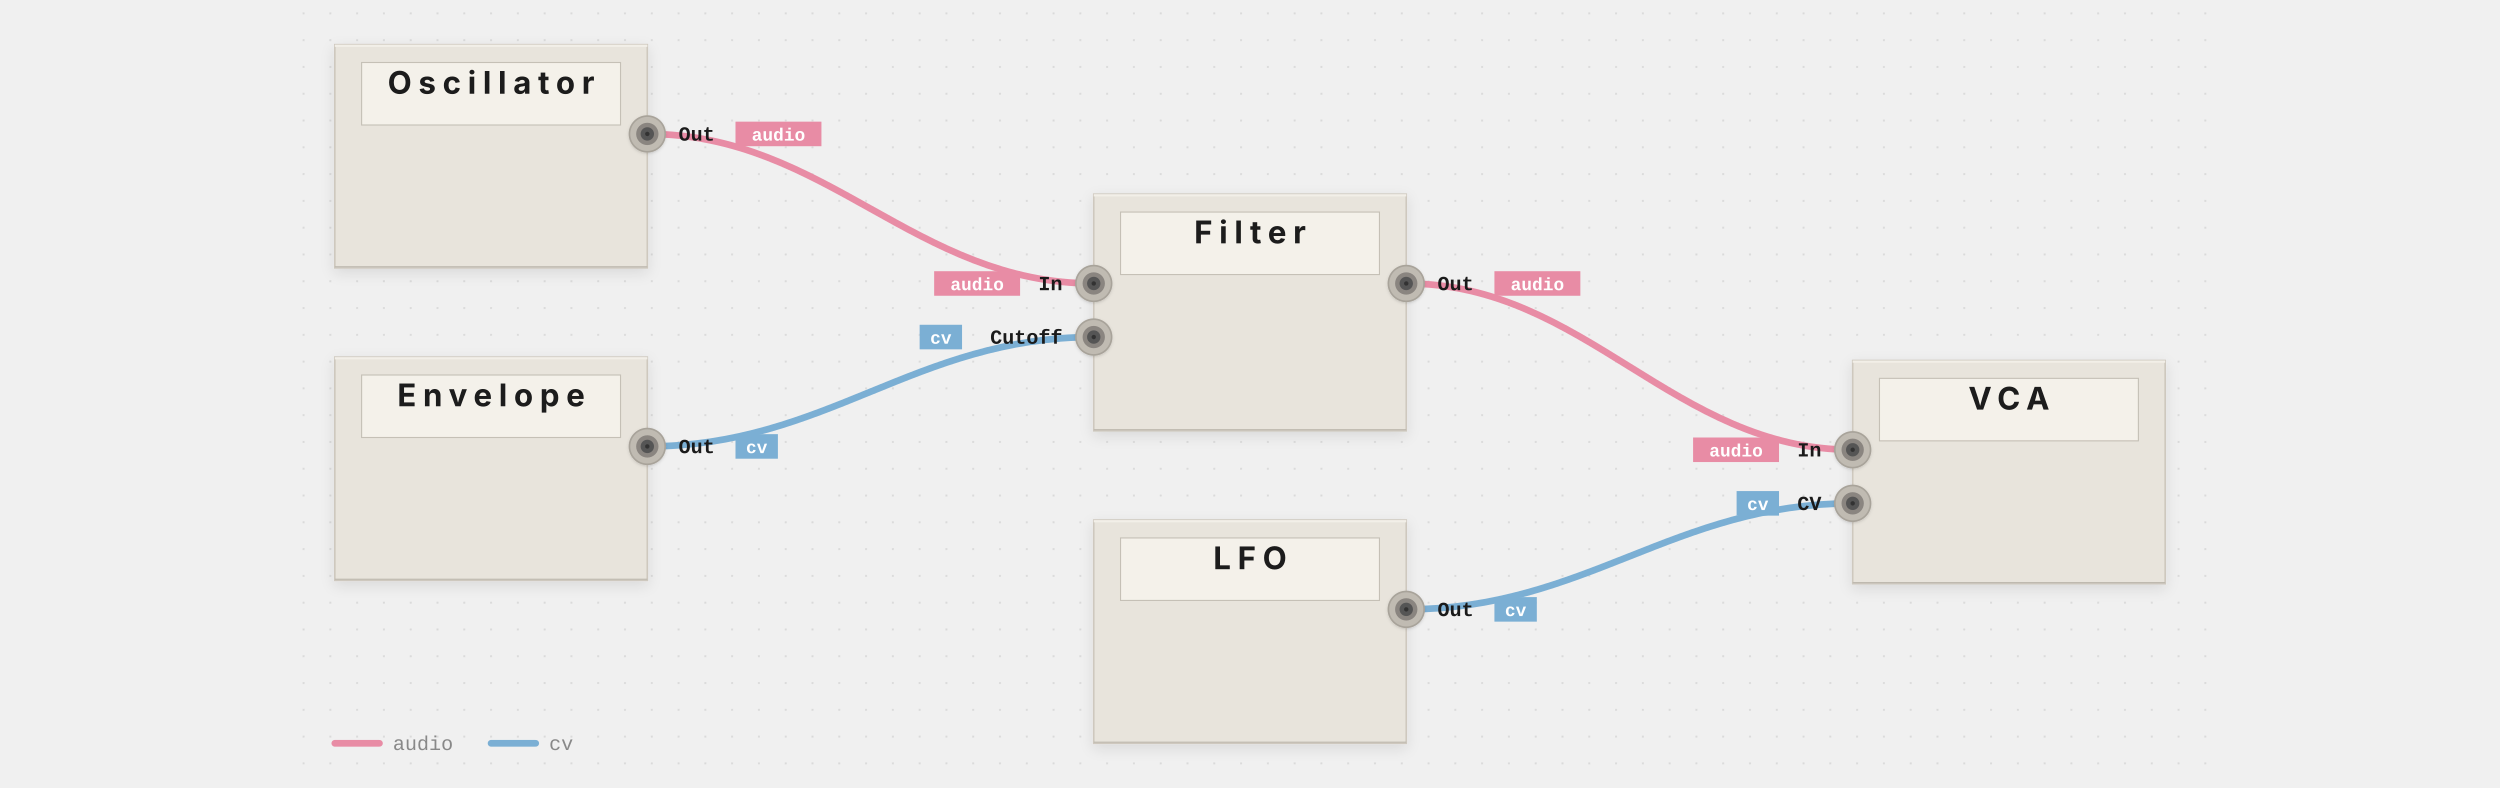
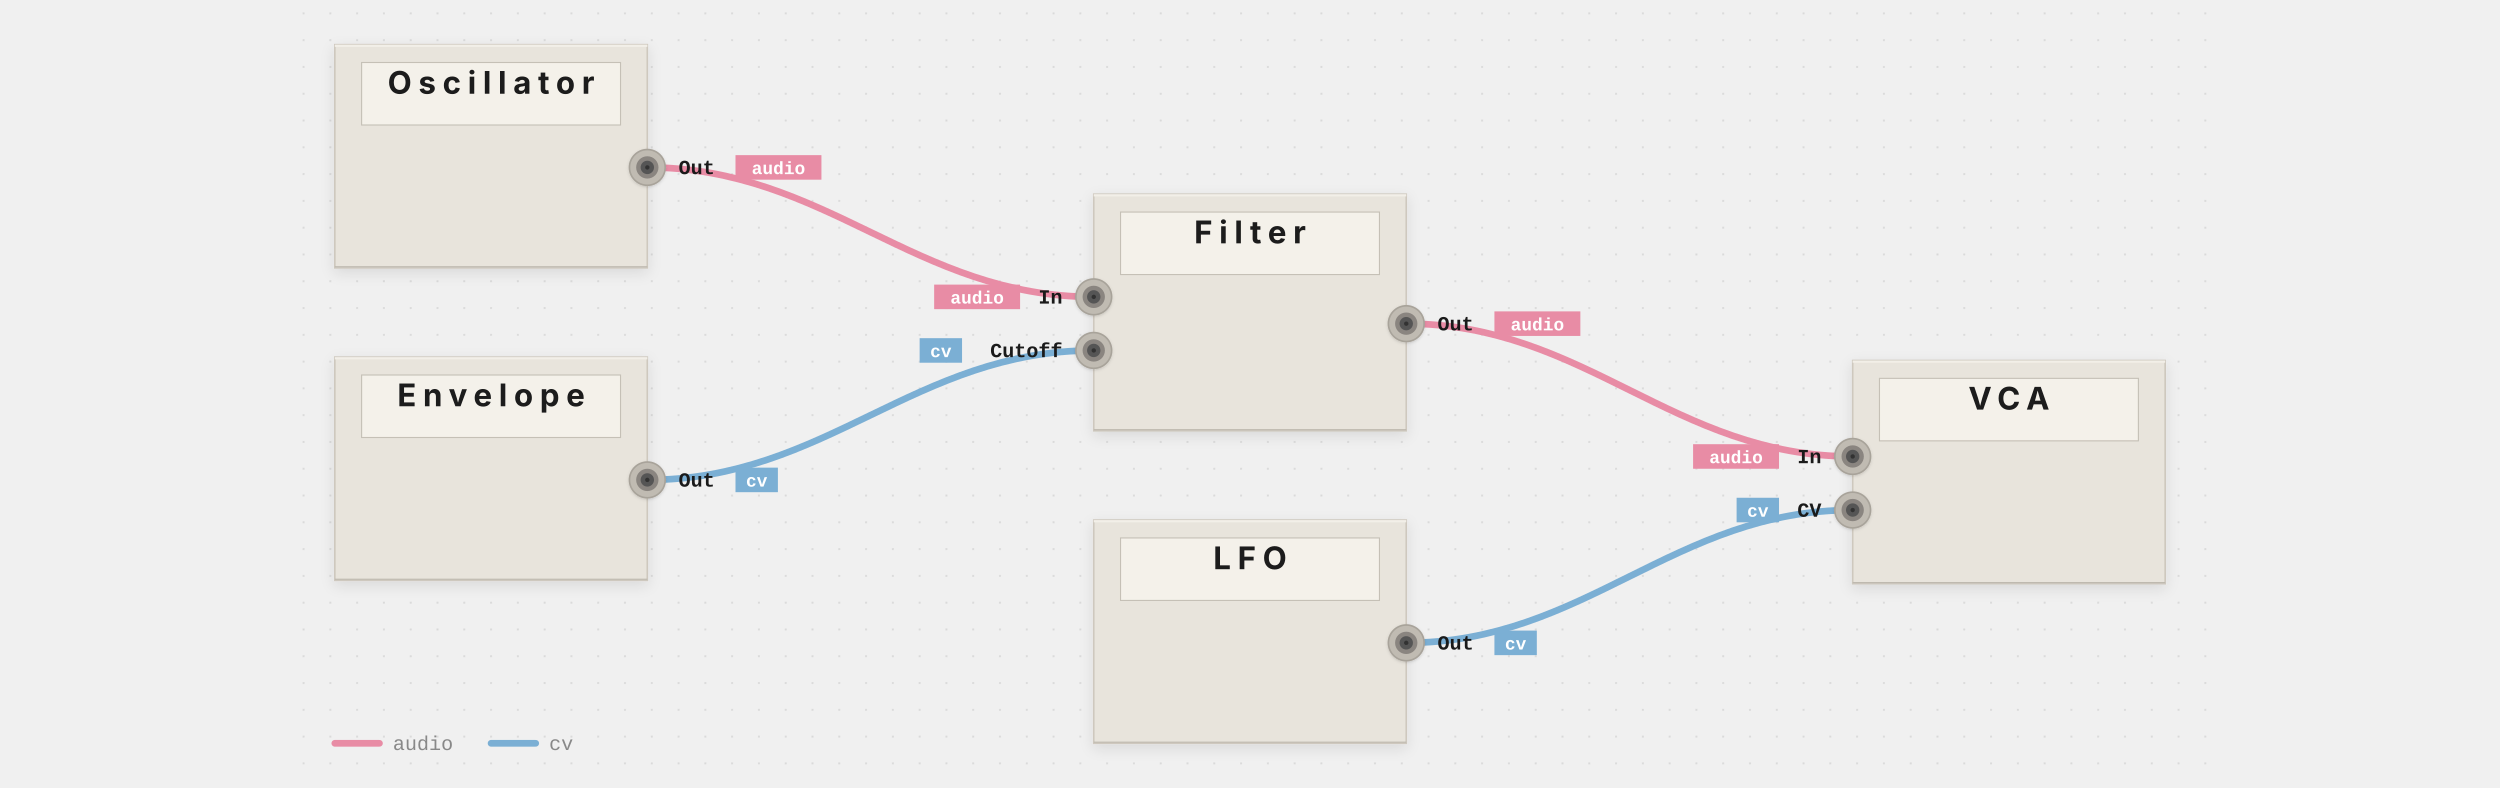
- <svg xmlns="http://www.w3.org/2000/svg" viewBox="-130 0 1120 353" width="100%" data-pf-min-width="1120" role="img" aria-labelledby="pf-aa5a80-title pf-aa5a80-desc">
+ <svg xmlns="http://www.w3.org/2000/svg" viewBox="-130 0 1120 353" width="100%" data-pf-min-width="1120" role="img" aria-labelledby="pf-e8985e-title pf-e8985e-desc">
  <style>@media print { .pf-panel, .pf-jack { filter: none; } }</style>
  <defs>
-     <filter id="pf-aa5a80-panel-shadow" x="-20%" y="-20%" width="140%" height="140%">
+     <filter id="pf-e8985e-panel-shadow" x="-20%" y="-20%" width="140%" height="140%">
      <feDropShadow dx="0" dy="2" stdDeviation="3" flood-opacity="0.1" />
    </filter>
-     <filter id="pf-aa5a80-jack-shadow" x="-20%" y="-20%" width="140%" height="140%">
+     <filter id="pf-e8985e-jack-shadow" x="-20%" y="-20%" width="140%" height="140%">
      <feDropShadow dx="0" dy="0.5" stdDeviation="0.8" flood-opacity="0.15" />
    </filter>
-     <pattern id="pf-aa5a80-dots" width="12" height="12" patternUnits="userSpaceOnUse">
+     <pattern id="pf-e8985e-dots" width="12" height="12" patternUnits="userSpaceOnUse">
      <circle cx="6" cy="6" r="0.5" fill="#aaaaaa" opacity="0.3" />
    </pattern>
  </defs>
  <g class="pf-layer-bg">
-     <rect width="860" height="353" fill="url(#pf-aa5a80-dots)" />
+     <rect width="860" height="353" fill="url(#pf-e8985e-dots)" />
  </g>
  <g class="pf-layer-cables">
-     <path d="M 160 60 C 240 60, 280 127, 360 127" stroke="#e88ca5" stroke-width="3" fill="none" stroke-linecap="round" stroke-linejoin="round" data-connection="conn-0" data-signal="audio" />
-     <path d="M 160 200 C 240 200, 280 151, 360 151" stroke="#7bafd4" stroke-width="3" fill="none" stroke-linecap="round" stroke-linejoin="round" data-connection="conn-1" data-signal="cv" />
-     <path d="M 500 127 C 580 127, 620 201.5, 700 201.5" stroke="#e88ca5" stroke-width="3" fill="none" stroke-linecap="round" stroke-linejoin="round" data-connection="conn-2" data-signal="audio" />
-     <path d="M 500 273 C 580 273, 620 225.5, 700 225.5" stroke="#7bafd4" stroke-width="3" fill="none" stroke-linecap="round" stroke-linejoin="round" data-connection="conn-3" data-signal="cv" />
-     <circle cx="160" cy="60" r="3.5" fill="#d47a93" />
-     <circle cx="360" cy="127" r="3.5" fill="#d47a93" />
-     <circle cx="160" cy="200" r="3.5" fill="#6a9ec3" />
-     <circle cx="360" cy="151" r="3.5" fill="#6a9ec3" />
-     <circle cx="500" cy="127" r="3.5" fill="#d47a93" />
-     <circle cx="700" cy="201.5" r="3.5" fill="#d47a93" />
-     <circle cx="500" cy="273" r="3.5" fill="#6a9ec3" />
-     <circle cx="700" cy="225.5" r="3.5" fill="#6a9ec3" />
+     <path d="M 160 75 C 240 75, 280 133, 360 133" stroke="#e88ca5" stroke-width="3" fill="none" stroke-linecap="round" stroke-linejoin="round" data-connection="conn-0" data-signal="audio" />
+     <path d="M 160 215 C 240 215, 280 157, 360 157" stroke="#7bafd4" stroke-width="3" fill="none" stroke-linecap="round" stroke-linejoin="round" data-connection="conn-1" data-signal="cv" />
+     <path d="M 500 145 C 580 145, 620 204.5, 700 204.5" stroke="#e88ca5" stroke-width="3" fill="none" stroke-linecap="round" stroke-linejoin="round" data-connection="conn-2" data-signal="audio" />
+     <path d="M 500 288 C 580 288, 620 228.5, 700 228.5" stroke="#7bafd4" stroke-width="3" fill="none" stroke-linecap="round" stroke-linejoin="round" data-connection="conn-3" data-signal="cv" />
+     <circle cx="160" cy="75" r="3.5" fill="#d47a93" />
+     <circle cx="360" cy="133" r="3.5" fill="#d47a93" />
+     <circle cx="160" cy="215" r="3.5" fill="#6a9ec3" />
+     <circle cx="360" cy="157" r="3.5" fill="#6a9ec3" />
+     <circle cx="500" cy="145" r="3.5" fill="#d47a93" />
+     <circle cx="700" cy="204.5" r="3.5" fill="#d47a93" />
+     <circle cx="500" cy="288" r="3.5" fill="#6a9ec3" />
+     <circle cx="700" cy="228.5" r="3.5" fill="#6a9ec3" />
  </g>
  <g class="pf-layer-panels">
-     <g data-module="Oscillator" filter="url(#pf-aa5a80-panel-shadow)">
+     <g data-module="Oscillator" filter="url(#pf-e8985e-panel-shadow)">
      <rect x="20" y="20" width="140" height="100" fill="#e8e4dc" stroke="#cec8be" stroke-width="0.75" rx="0" />
      <line x1="20" y1="20.5" x2="160" y2="20.5" stroke="#f2efe8" stroke-width="1" />
      <line x1="20" y1="119.5" x2="160" y2="119.5" stroke="#bdb8ae" stroke-width="0.5" />
      <rect x="32" y="28" width="116" height="28" fill="#f4f1ea" stroke="#c5c0b6" stroke-width="0.5" />
      <text x="90" y="42" text-anchor="middle" font-family="system-ui, -apple-system, BlinkMacSystemFont, 'Segoe UI', sans-serif" font-size="14" font-weight="700" fill="#1a1a1a" letter-spacing="3">Oscillator</text>
    </g>
-     <g data-module="Filter" filter="url(#pf-aa5a80-panel-shadow)">
+     <g data-module="Filter" filter="url(#pf-e8985e-panel-shadow)">
      <rect x="360" y="87" width="140" height="106" fill="#e8e4dc" stroke="#cec8be" stroke-width="0.75" rx="0" />
      <line x1="360" y1="87.5" x2="500" y2="87.5" stroke="#f2efe8" stroke-width="1" />
      <line x1="360" y1="192.5" x2="500" y2="192.5" stroke="#bdb8ae" stroke-width="0.5" />
      <rect x="372" y="95" width="116" height="28" fill="#f4f1ea" stroke="#c5c0b6" stroke-width="0.5" />
      <text x="430" y="109" text-anchor="middle" font-family="system-ui, -apple-system, BlinkMacSystemFont, 'Segoe UI', sans-serif" font-size="14" font-weight="700" fill="#1a1a1a" letter-spacing="3">Filter</text>
    </g>
-     <g data-module="Envelope" filter="url(#pf-aa5a80-panel-shadow)">
+     <g data-module="Envelope" filter="url(#pf-e8985e-panel-shadow)">
      <rect x="20" y="160" width="140" height="100" fill="#e8e4dc" stroke="#cec8be" stroke-width="0.75" rx="0" />
      <line x1="20" y1="160.5" x2="160" y2="160.5" stroke="#f2efe8" stroke-width="1" />
      <line x1="20" y1="259.5" x2="160" y2="259.5" stroke="#bdb8ae" stroke-width="0.5" />
      <rect x="32" y="168" width="116" height="28" fill="#f4f1ea" stroke="#c5c0b6" stroke-width="0.5" />
      <text x="90" y="182" text-anchor="middle" font-family="system-ui, -apple-system, BlinkMacSystemFont, 'Segoe UI', sans-serif" font-size="14" font-weight="700" fill="#1a1a1a" letter-spacing="3">Envelope</text>
    </g>
-     <g data-module="VCA" filter="url(#pf-aa5a80-panel-shadow)">
+     <g data-module="VCA" filter="url(#pf-e8985e-panel-shadow)">
      <rect x="700" y="161.5" width="140" height="100" fill="#e8e4dc" stroke="#cec8be" stroke-width="0.75" rx="0" />
      <line x1="700" y1="162" x2="840" y2="162" stroke="#f2efe8" stroke-width="1" />
      <line x1="700" y1="261" x2="840" y2="261" stroke="#bdb8ae" stroke-width="0.5" />
      <rect x="712" y="169.5" width="116" height="28" fill="#f4f1ea" stroke="#c5c0b6" stroke-width="0.5" />
      <text x="770" y="183.5" text-anchor="middle" font-family="system-ui, -apple-system, BlinkMacSystemFont, 'Segoe UI', sans-serif" font-size="14" font-weight="700" fill="#1a1a1a" letter-spacing="3">VCA</text>
    </g>
-     <g data-module="LFO" filter="url(#pf-aa5a80-panel-shadow)">
+     <g data-module="LFO" filter="url(#pf-e8985e-panel-shadow)">
      <rect x="360" y="233" width="140" height="100" fill="#e8e4dc" stroke="#cec8be" stroke-width="0.75" rx="0" />
      <line x1="360" y1="233.5" x2="500" y2="233.5" stroke="#f2efe8" stroke-width="1" />
      <line x1="360" y1="332.5" x2="500" y2="332.5" stroke="#bdb8ae" stroke-width="0.5" />
      <rect x="372" y="241" width="116" height="28" fill="#f4f1ea" stroke="#c5c0b6" stroke-width="0.5" />
      <text x="430" y="255" text-anchor="middle" font-family="system-ui, -apple-system, BlinkMacSystemFont, 'Segoe UI', sans-serif" font-size="14" font-weight="700" fill="#1a1a1a" letter-spacing="3">LFO</text>
    </g>
  </g>
  <g class="pf-layer-params" />
  <g class="pf-layer-jacks">
-     <g data-port="oscillator.out" filter="url(#pf-aa5a80-jack-shadow)">
-       <circle cx="160" cy="60" r="8" fill="#c0bbb2" stroke="#a8a39a" stroke-width="0.75" />
-       <circle cx="160" cy="60" r="5" fill="#8a8580" />
-       <circle cx="160" cy="60" r="3" fill="#555555" />
-       <circle cx="160" cy="60" r="1" fill="#333333" />
+     <g data-port="oscillator.out" filter="url(#pf-e8985e-jack-shadow)">
+       <circle cx="160" cy="75" r="8" fill="#c0bbb2" stroke="#a8a39a" stroke-width="0.75" />
+       <circle cx="160" cy="75" r="5" fill="#8a8580" />
+       <circle cx="160" cy="75" r="3" fill="#555555" />
+       <circle cx="160" cy="75" r="1" fill="#333333" />
    </g>
-     <g data-port="filter.in" filter="url(#pf-aa5a80-jack-shadow)">
-       <circle cx="360" cy="127" r="8" fill="#c0bbb2" stroke="#a8a39a" stroke-width="0.75" />
-       <circle cx="360" cy="127" r="5" fill="#8a8580" />
-       <circle cx="360" cy="127" r="3" fill="#555555" />
-       <circle cx="360" cy="127" r="1" fill="#333333" />
+     <g data-port="filter.in" filter="url(#pf-e8985e-jack-shadow)">
+       <circle cx="360" cy="133" r="8" fill="#c0bbb2" stroke="#a8a39a" stroke-width="0.75" />
+       <circle cx="360" cy="133" r="5" fill="#8a8580" />
+       <circle cx="360" cy="133" r="3" fill="#555555" />
+       <circle cx="360" cy="133" r="1" fill="#333333" />
    </g>
-     <g data-port="filter.cutoff" filter="url(#pf-aa5a80-jack-shadow)">
-       <circle cx="360" cy="151" r="8" fill="#c0bbb2" stroke="#a8a39a" stroke-width="0.75" />
-       <circle cx="360" cy="151" r="5" fill="#8a8580" />
-       <circle cx="360" cy="151" r="3" fill="#555555" />
-       <circle cx="360" cy="151" r="1" fill="#333333" />
+     <g data-port="filter.cutoff" filter="url(#pf-e8985e-jack-shadow)">
+       <circle cx="360" cy="157" r="8" fill="#c0bbb2" stroke="#a8a39a" stroke-width="0.75" />
+       <circle cx="360" cy="157" r="5" fill="#8a8580" />
+       <circle cx="360" cy="157" r="3" fill="#555555" />
+       <circle cx="360" cy="157" r="1" fill="#333333" />
    </g>
-     <g data-port="filter.out" filter="url(#pf-aa5a80-jack-shadow)">
-       <circle cx="500" cy="127" r="8" fill="#c0bbb2" stroke="#a8a39a" stroke-width="0.75" />
-       <circle cx="500" cy="127" r="5" fill="#8a8580" />
-       <circle cx="500" cy="127" r="3" fill="#555555" />
-       <circle cx="500" cy="127" r="1" fill="#333333" />
+     <g data-port="filter.out" filter="url(#pf-e8985e-jack-shadow)">
+       <circle cx="500" cy="145" r="8" fill="#c0bbb2" stroke="#a8a39a" stroke-width="0.75" />
+       <circle cx="500" cy="145" r="5" fill="#8a8580" />
+       <circle cx="500" cy="145" r="3" fill="#555555" />
+       <circle cx="500" cy="145" r="1" fill="#333333" />
    </g>
-     <g data-port="envelope.out" filter="url(#pf-aa5a80-jack-shadow)">
-       <circle cx="160" cy="200" r="8" fill="#c0bbb2" stroke="#a8a39a" stroke-width="0.75" />
-       <circle cx="160" cy="200" r="5" fill="#8a8580" />
-       <circle cx="160" cy="200" r="3" fill="#555555" />
-       <circle cx="160" cy="200" r="1" fill="#333333" />
+     <g data-port="envelope.out" filter="url(#pf-e8985e-jack-shadow)">
+       <circle cx="160" cy="215" r="8" fill="#c0bbb2" stroke="#a8a39a" stroke-width="0.75" />
+       <circle cx="160" cy="215" r="5" fill="#8a8580" />
+       <circle cx="160" cy="215" r="3" fill="#555555" />
+       <circle cx="160" cy="215" r="1" fill="#333333" />
    </g>
-     <g data-port="vca.in" filter="url(#pf-aa5a80-jack-shadow)">
-       <circle cx="700" cy="201.5" r="8" fill="#c0bbb2" stroke="#a8a39a" stroke-width="0.75" />
-       <circle cx="700" cy="201.5" r="5" fill="#8a8580" />
-       <circle cx="700" cy="201.5" r="3" fill="#555555" />
-       <circle cx="700" cy="201.5" r="1" fill="#333333" />
+     <g data-port="vca.in" filter="url(#pf-e8985e-jack-shadow)">
+       <circle cx="700" cy="204.5" r="8" fill="#c0bbb2" stroke="#a8a39a" stroke-width="0.75" />
+       <circle cx="700" cy="204.5" r="5" fill="#8a8580" />
+       <circle cx="700" cy="204.5" r="3" fill="#555555" />
+       <circle cx="700" cy="204.5" r="1" fill="#333333" />
    </g>
-     <g data-port="vca.cv" filter="url(#pf-aa5a80-jack-shadow)">
-       <circle cx="700" cy="225.5" r="8" fill="#c0bbb2" stroke="#a8a39a" stroke-width="0.75" />
-       <circle cx="700" cy="225.5" r="5" fill="#8a8580" />
-       <circle cx="700" cy="225.5" r="3" fill="#555555" />
-       <circle cx="700" cy="225.5" r="1" fill="#333333" />
+     <g data-port="vca.cv" filter="url(#pf-e8985e-jack-shadow)">
+       <circle cx="700" cy="228.5" r="8" fill="#c0bbb2" stroke="#a8a39a" stroke-width="0.75" />
+       <circle cx="700" cy="228.5" r="5" fill="#8a8580" />
+       <circle cx="700" cy="228.5" r="3" fill="#555555" />
+       <circle cx="700" cy="228.5" r="1" fill="#333333" />
    </g>
-     <g data-port="lfo.out" filter="url(#pf-aa5a80-jack-shadow)">
-       <circle cx="500" cy="273" r="8" fill="#c0bbb2" stroke="#a8a39a" stroke-width="0.75" />
-       <circle cx="500" cy="273" r="5" fill="#8a8580" />
-       <circle cx="500" cy="273" r="3" fill="#555555" />
-       <circle cx="500" cy="273" r="1" fill="#333333" />
+     <g data-port="lfo.out" filter="url(#pf-e8985e-jack-shadow)">
+       <circle cx="500" cy="288" r="8" fill="#c0bbb2" stroke="#a8a39a" stroke-width="0.75" />
+       <circle cx="500" cy="288" r="5" fill="#8a8580" />
+       <circle cx="500" cy="288" r="3" fill="#555555" />
+       <circle cx="500" cy="288" r="1" fill="#333333" />
    </g>
  </g>
  <g class="pf-layer-labels">
-     <text x="174" y="63" font-family="'SF Mono', 'Fira Code', Consolas, 'Courier New', monospace" font-size="9" fill="#1a1a1a" font-weight="600" text-anchor="start">Out</text>
-     <rect class="pf-port-pill" x="199.5" y="54.5" width="38.5" height="11" rx="0" fill="#e88ca5" data-signal="audio" />
-     <text class="pf-port-pill-text" x="218.75" y="63" text-anchor="middle" font-family="'SF Mono', 'Fira Code', Consolas, 'Courier New', monospace" font-size="8" fill="#ffffff" font-weight="600">audio</text>
-     <text x="346" y="130" font-family="'SF Mono', 'Fira Code', Consolas, 'Courier New', monospace" font-size="9" fill="#1a1a1a" font-weight="600" text-anchor="end">In</text>
-     <rect class="pf-port-pill" x="288.5" y="121.5" width="38.5" height="11" rx="0" fill="#e88ca5" data-signal="audio" />
-     <text class="pf-port-pill-text" x="307.75" y="130" text-anchor="middle" font-family="'SF Mono', 'Fira Code', Consolas, 'Courier New', monospace" font-size="8" fill="#ffffff" font-weight="600">audio</text>
-     <text x="346" y="154" font-family="'SF Mono', 'Fira Code', Consolas, 'Courier New', monospace" font-size="9" fill="#1a1a1a" font-weight="600" text-anchor="end">Cutoff</text>
-     <rect class="pf-port-pill" x="282" y="145.5" width="19" height="11" rx="0" fill="#7bafd4" data-signal="cv" />
-     <text class="pf-port-pill-text" x="291.5" y="154" text-anchor="middle" font-family="'SF Mono', 'Fira Code', Consolas, 'Courier New', monospace" font-size="8" fill="#ffffff" font-weight="600">cv</text>
-     <text x="514" y="130" font-family="'SF Mono', 'Fira Code', Consolas, 'Courier New', monospace" font-size="9" fill="#1a1a1a" font-weight="600" text-anchor="start">Out</text>
-     <rect class="pf-port-pill" x="539.5" y="121.5" width="38.5" height="11" rx="0" fill="#e88ca5" data-signal="audio" />
-     <text class="pf-port-pill-text" x="558.75" y="130" text-anchor="middle" font-family="'SF Mono', 'Fira Code', Consolas, 'Courier New', monospace" font-size="8" fill="#ffffff" font-weight="600">audio</text>
-     <text x="174" y="203" font-family="'SF Mono', 'Fira Code', Consolas, 'Courier New', monospace" font-size="9" fill="#1a1a1a" font-weight="600" text-anchor="start">Out</text>
-     <rect class="pf-port-pill" x="199.5" y="194.5" width="19" height="11" rx="0" fill="#7bafd4" data-signal="cv" />
-     <text class="pf-port-pill-text" x="209" y="203" text-anchor="middle" font-family="'SF Mono', 'Fira Code', Consolas, 'Courier New', monospace" font-size="8" fill="#ffffff" font-weight="600">cv</text>
-     <text x="686" y="204.5" font-family="'SF Mono', 'Fira Code', Consolas, 'Courier New', monospace" font-size="9" fill="#1a1a1a" font-weight="600" text-anchor="end">In</text>
-     <rect class="pf-port-pill" x="628.5" y="196" width="38.5" height="11" rx="0" fill="#e88ca5" data-signal="audio" />
-     <text class="pf-port-pill-text" x="647.75" y="204.5" text-anchor="middle" font-family="'SF Mono', 'Fira Code', Consolas, 'Courier New', monospace" font-size="8" fill="#ffffff" font-weight="600">audio</text>
-     <text x="686" y="228.5" font-family="'SF Mono', 'Fira Code', Consolas, 'Courier New', monospace" font-size="9" fill="#1a1a1a" font-weight="600" text-anchor="end">CV</text>
-     <rect class="pf-port-pill" x="648" y="220" width="19" height="11" rx="0" fill="#7bafd4" data-signal="cv" />
-     <text class="pf-port-pill-text" x="657.5" y="228.5" text-anchor="middle" font-family="'SF Mono', 'Fira Code', Consolas, 'Courier New', monospace" font-size="8" fill="#ffffff" font-weight="600">cv</text>
-     <text x="514" y="276" font-family="'SF Mono', 'Fira Code', Consolas, 'Courier New', monospace" font-size="9" fill="#1a1a1a" font-weight="600" text-anchor="start">Out</text>
-     <rect class="pf-port-pill" x="539.5" y="267.5" width="19" height="11" rx="0" fill="#7bafd4" data-signal="cv" />
-     <text class="pf-port-pill-text" x="549" y="276" text-anchor="middle" font-family="'SF Mono', 'Fira Code', Consolas, 'Courier New', monospace" font-size="8" fill="#ffffff" font-weight="600">cv</text>
+     <text x="174" y="78" font-family="'SF Mono', 'Fira Code', Consolas, 'Courier New', monospace" font-size="9" fill="#1a1a1a" font-weight="600" text-anchor="start">Out</text>
+     <rect class="pf-port-pill" x="199.5" y="69.5" width="38.5" height="11" rx="0" fill="#e88ca5" data-signal="audio" />
+     <text class="pf-port-pill-text" x="218.75" y="78" text-anchor="middle" font-family="'SF Mono', 'Fira Code', Consolas, 'Courier New', monospace" font-size="8" fill="#ffffff" font-weight="600">audio</text>
+     <text x="346" y="136" font-family="'SF Mono', 'Fira Code', Consolas, 'Courier New', monospace" font-size="9" fill="#1a1a1a" font-weight="600" text-anchor="end">In</text>
+     <rect class="pf-port-pill" x="288.5" y="127.5" width="38.5" height="11" rx="0" fill="#e88ca5" data-signal="audio" />
+     <text class="pf-port-pill-text" x="307.75" y="136" text-anchor="middle" font-family="'SF Mono', 'Fira Code', Consolas, 'Courier New', monospace" font-size="8" fill="#ffffff" font-weight="600">audio</text>
+     <text x="346" y="160" font-family="'SF Mono', 'Fira Code', Consolas, 'Courier New', monospace" font-size="9" fill="#1a1a1a" font-weight="600" text-anchor="end">Cutoff</text>
+     <rect class="pf-port-pill" x="282" y="151.5" width="19" height="11" rx="0" fill="#7bafd4" data-signal="cv" />
+     <text class="pf-port-pill-text" x="291.5" y="160" text-anchor="middle" font-family="'SF Mono', 'Fira Code', Consolas, 'Courier New', monospace" font-size="8" fill="#ffffff" font-weight="600">cv</text>
+     <text x="514" y="148" font-family="'SF Mono', 'Fira Code', Consolas, 'Courier New', monospace" font-size="9" fill="#1a1a1a" font-weight="600" text-anchor="start">Out</text>
+     <rect class="pf-port-pill" x="539.5" y="139.5" width="38.5" height="11" rx="0" fill="#e88ca5" data-signal="audio" />
+     <text class="pf-port-pill-text" x="558.75" y="148" text-anchor="middle" font-family="'SF Mono', 'Fira Code', Consolas, 'Courier New', monospace" font-size="8" fill="#ffffff" font-weight="600">audio</text>
+     <text x="174" y="218" font-family="'SF Mono', 'Fira Code', Consolas, 'Courier New', monospace" font-size="9" fill="#1a1a1a" font-weight="600" text-anchor="start">Out</text>
+     <rect class="pf-port-pill" x="199.5" y="209.5" width="19" height="11" rx="0" fill="#7bafd4" data-signal="cv" />
+     <text class="pf-port-pill-text" x="209" y="218" text-anchor="middle" font-family="'SF Mono', 'Fira Code', Consolas, 'Courier New', monospace" font-size="8" fill="#ffffff" font-weight="600">cv</text>
+     <text x="686" y="207.5" font-family="'SF Mono', 'Fira Code', Consolas, 'Courier New', monospace" font-size="9" fill="#1a1a1a" font-weight="600" text-anchor="end">In</text>
+     <rect class="pf-port-pill" x="628.5" y="199" width="38.5" height="11" rx="0" fill="#e88ca5" data-signal="audio" />
+     <text class="pf-port-pill-text" x="647.75" y="207.5" text-anchor="middle" font-family="'SF Mono', 'Fira Code', Consolas, 'Courier New', monospace" font-size="8" fill="#ffffff" font-weight="600">audio</text>
+     <text x="686" y="231.5" font-family="'SF Mono', 'Fira Code', Consolas, 'Courier New', monospace" font-size="9" fill="#1a1a1a" font-weight="600" text-anchor="end">CV</text>
+     <rect class="pf-port-pill" x="648" y="223" width="19" height="11" rx="0" fill="#7bafd4" data-signal="cv" />
+     <text class="pf-port-pill-text" x="657.5" y="231.5" text-anchor="middle" font-family="'SF Mono', 'Fira Code', Consolas, 'Courier New', monospace" font-size="8" fill="#ffffff" font-weight="600">cv</text>
+     <text x="514" y="291" font-family="'SF Mono', 'Fira Code', Consolas, 'Courier New', monospace" font-size="9" fill="#1a1a1a" font-weight="600" text-anchor="start">Out</text>
+     <rect class="pf-port-pill" x="539.5" y="282.5" width="19" height="11" rx="0" fill="#7bafd4" data-signal="cv" />
+     <text class="pf-port-pill-text" x="549" y="291" text-anchor="middle" font-family="'SF Mono', 'Fira Code', Consolas, 'Courier New', monospace" font-size="8" fill="#ffffff" font-weight="600">cv</text>
  </g>
  <g class="pf-layer-annotations" />
  <g class="pf-layer-legend">
    <g transform="translate(20, 333)">
      <line x1="0" y1="0" x2="20" y2="0" stroke="#e88ca5" stroke-width="3" stroke-linecap="round" />
      <text x="26" y="3" font-family="'SF Mono', 'Fira Code', Consolas, 'Courier New', monospace" font-size="9" fill="#888888">audio</text>
    </g>
    <g transform="translate(90, 333)">
      <line x1="0" y1="0" x2="20" y2="0" stroke="#7bafd4" stroke-width="3" stroke-linecap="round" />
      <text x="26" y="3" font-family="'SF Mono', 'Fira Code', Consolas, 'Courier New', monospace" font-size="9" fill="#888888">cv</text>
    </g>
  </g>
</svg>
